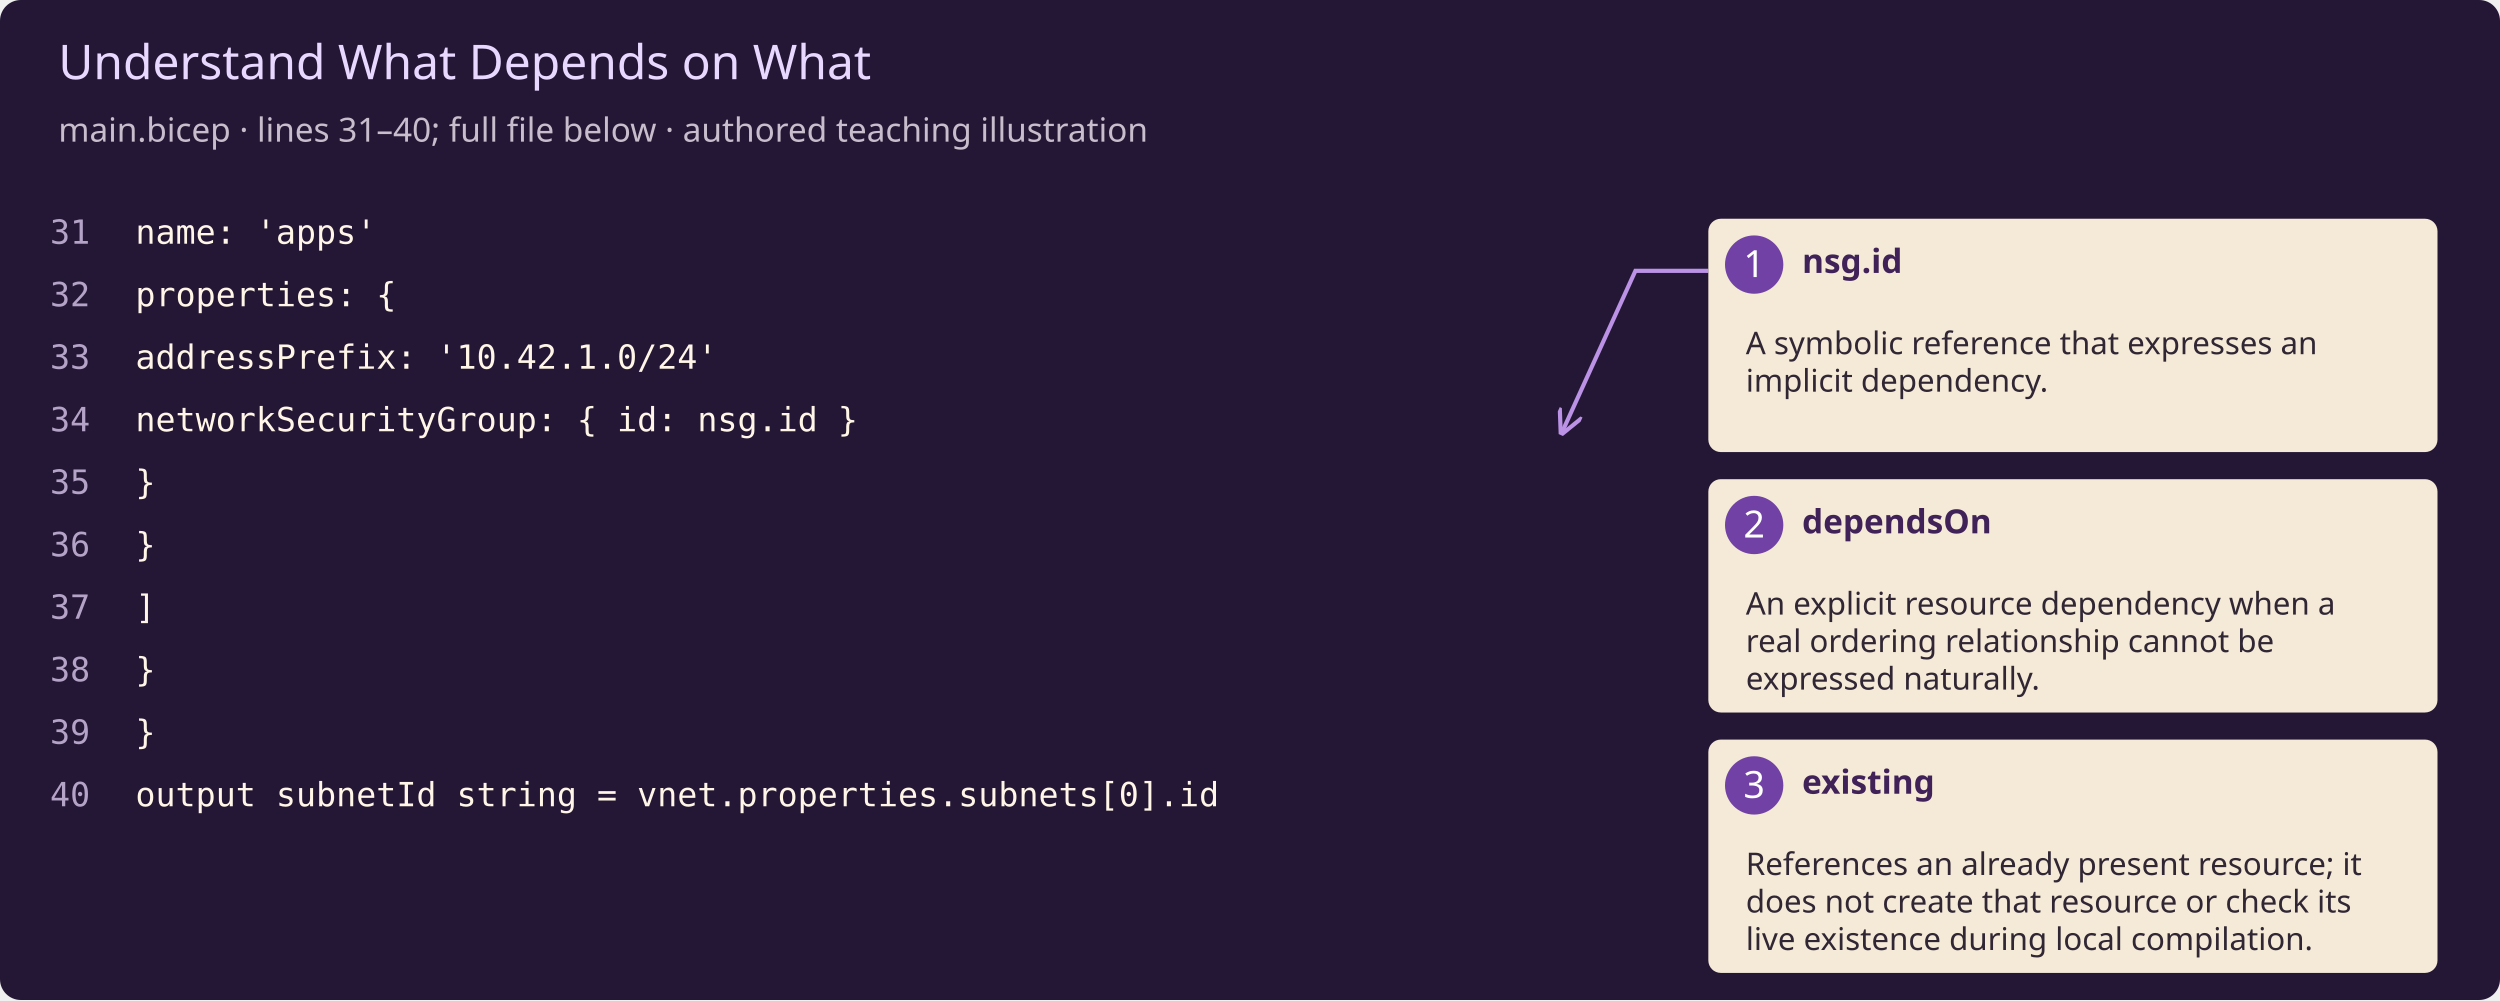
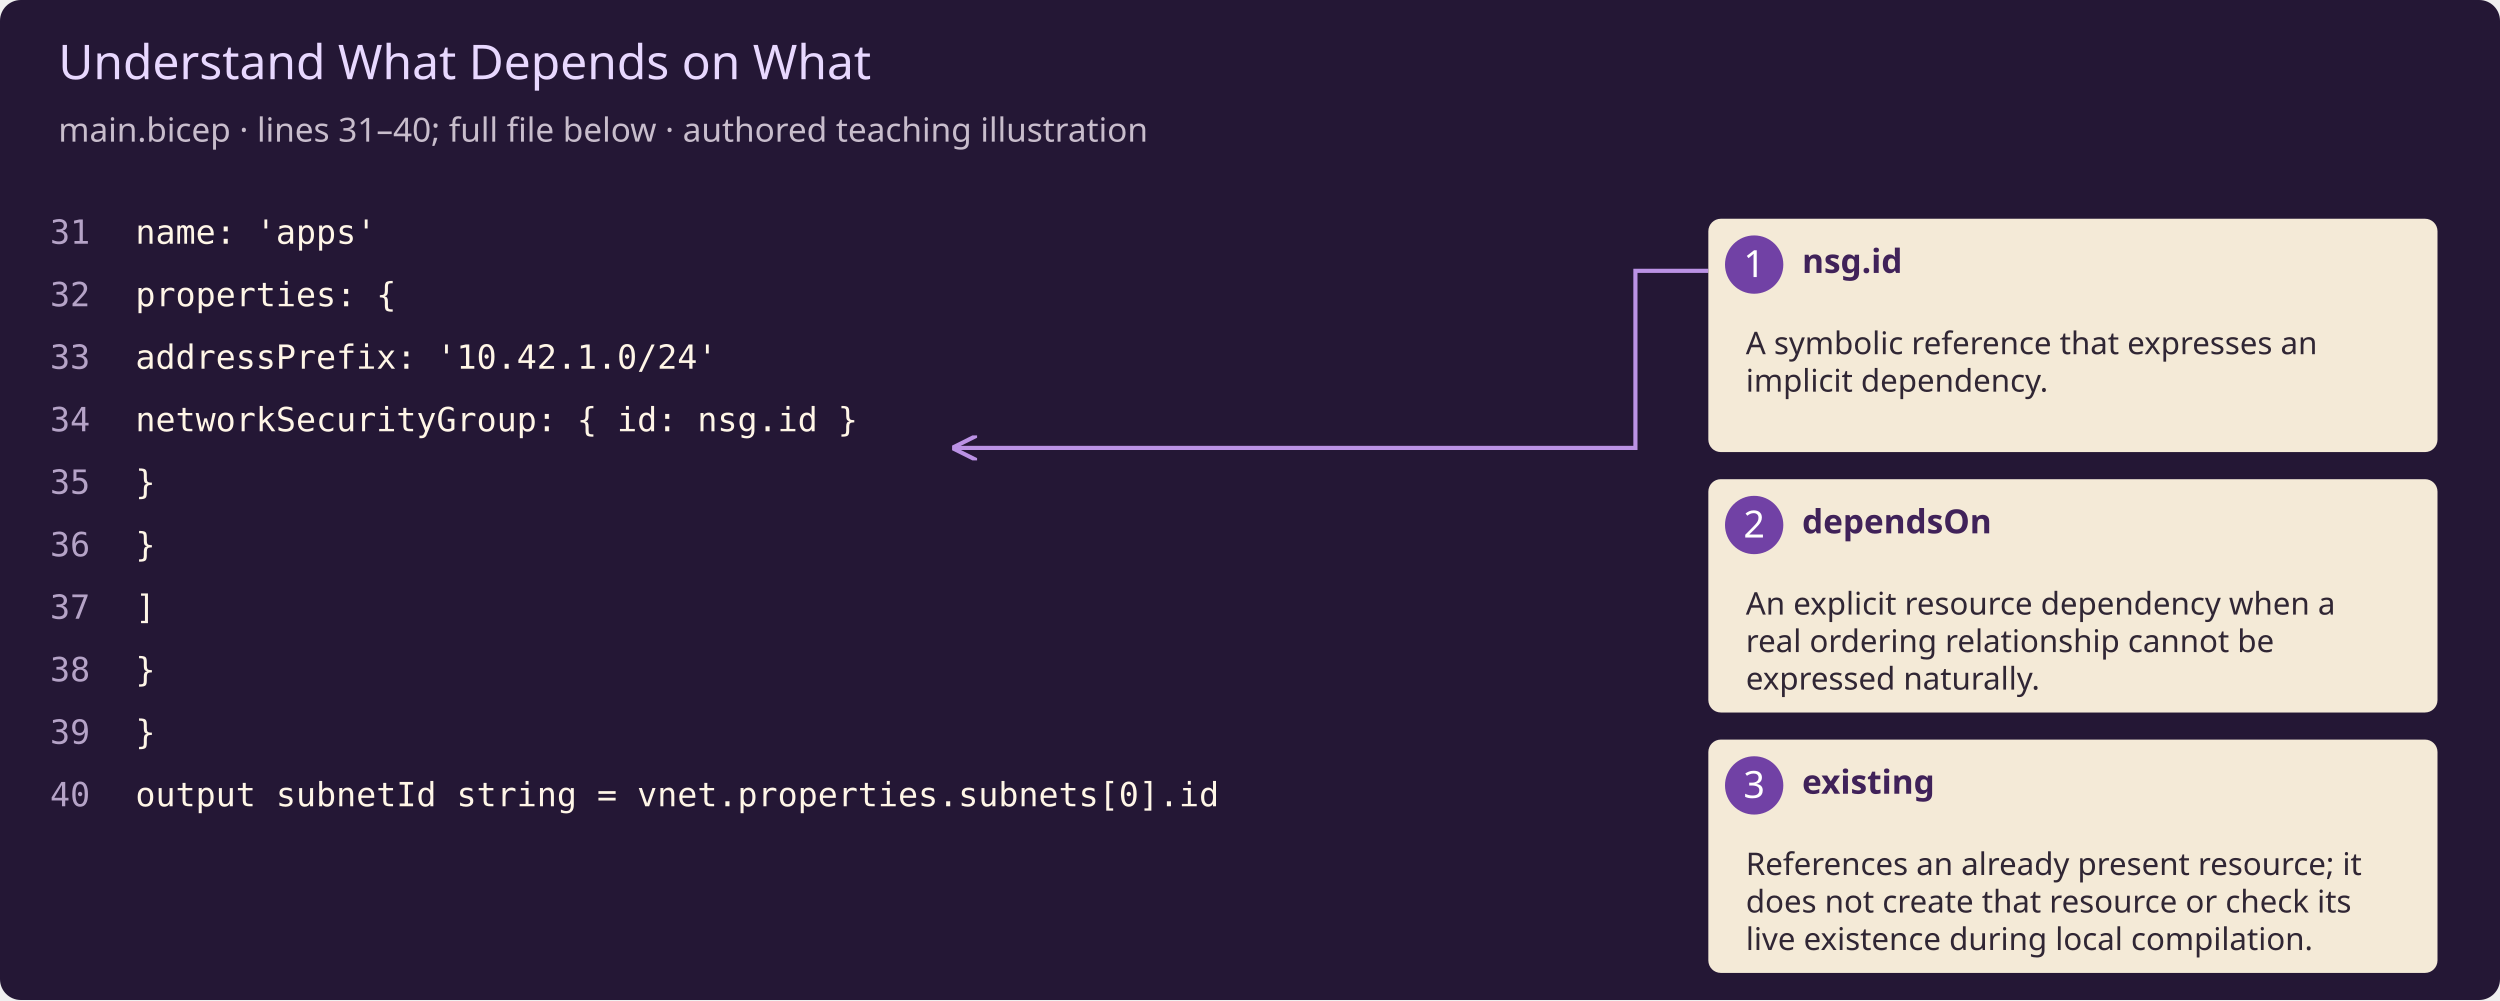
<svg xmlns="http://www.w3.org/2000/svg" width="1200" height="480" viewBox="0 0 1200 480">
  <defs>
    <marker id="arrow" markerWidth="6" markerHeight="6" refX="5" refY="3" orient="auto">
      <path d="M0 0L6 3L0 6" fill="none" stroke="#bb92e5" />
    </marker>
  </defs>
  <rect width="1200" height="480" rx="10" fill="#241735" />
  <text x="28" y="38" fill="#e8d8ff" font-family="sans-serif" font-size="23">Understand What Depends on What</text>
  <text x="28" y="68" fill="#c8bdcc" font-family="sans-serif" font-size="16">main.bicep · lines 31–40; full file below · authored teaching illustration</text>
  <text x="24" y="117" fill="#b5a3c7" font-family="monospace" font-size="16">31</text>
  <text x="65" y="117" fill="#fff6e7" font-family="monospace" font-size="16">        name: 'apps'</text>
  <text x="24" y="147" fill="#b5a3c7" font-family="monospace" font-size="16">32</text>
  <text x="65" y="147" fill="#fff6e7" font-family="monospace" font-size="16">        properties: {</text>
  <text x="24" y="177" fill="#b5a3c7" font-family="monospace" font-size="16">33</text>
  <text x="65" y="177" fill="#fff6e7" font-family="monospace" font-size="16">          addressPrefix: '10.42.1.0/24'</text>
  <text x="24" y="207" fill="#b5a3c7" font-family="monospace" font-size="16">34</text>
  <text x="65" y="207" fill="#fff6e7" font-family="monospace" font-size="16">          networkSecurityGroup: { id: nsg.id }</text>
  <text x="24" y="237" fill="#b5a3c7" font-family="monospace" font-size="16">35</text>
  <text x="65" y="237" fill="#fff6e7" font-family="monospace" font-size="16">        }</text>
  <text x="24" y="267" fill="#b5a3c7" font-family="monospace" font-size="16">36</text>
  <text x="65" y="267" fill="#fff6e7" font-family="monospace" font-size="16">      }</text>
  <text x="24" y="297" fill="#b5a3c7" font-family="monospace" font-size="16">37</text>
  <text x="65" y="297" fill="#fff6e7" font-family="monospace" font-size="16">    ]</text>
  <text x="24" y="327" fill="#b5a3c7" font-family="monospace" font-size="16">38</text>
  <text x="65" y="327" fill="#fff6e7" font-family="monospace" font-size="16">  }</text>
  <text x="24" y="357" fill="#b5a3c7" font-family="monospace" font-size="16">39</text>
  <text x="65" y="357" fill="#fff6e7" font-family="monospace" font-size="16">}</text>
  <text x="24" y="387" fill="#b5a3c7" font-family="monospace" font-size="16">40</text>
  <text x="65" y="387" fill="#fff6e7" font-family="monospace" font-size="16">output subnetId string = vnet.properties.subnets[0].id</text>
-   <path d="M820 130 L785 130 L750 207" stroke="#bb92e5" stroke-width="2" fill="none" marker-end="url(#arrow)" />
+   <path d="M820 130 L785 130 L785 215 L459 215" stroke="#bb92e5" stroke-width="2" fill="none" marker-end="url(#arrow)" />
  <rect x="820" y="105" width="350" height="112" rx="6" fill="#f4ead7" />
  <circle cx="842" cy="127" r="14" fill="#7141a5" />
  <text x="842" y="133" text-anchor="middle" fill="white" font-family="sans-serif" font-size="18">1</text>
  <text x="865" y="131" fill="#402259" font-family="sans-serif" font-size="16" font-weight="bold">nsg.id</text>
  <text x="838" y="170" fill="#302634" font-family="sans-serif" font-size="15">A symbolic reference that expresses an</text>
  <text x="838" y="188" fill="#302634" font-family="sans-serif" font-size="15">implicit dependency.</text>
  <rect x="820" y="230" width="350" height="112" rx="6" fill="#f4ead7" />
  <circle cx="842" cy="252" r="14" fill="#7141a5" />
  <text x="842" y="258" text-anchor="middle" fill="white" font-family="sans-serif" font-size="18">2</text>
  <text x="865" y="256" fill="#402259" font-family="sans-serif" font-size="16" font-weight="bold">dependsOn</text>
  <text x="838" y="295" fill="#302634" font-family="sans-serif" font-size="15">An explicit resource dependency when a</text>
  <text x="838" y="313" fill="#302634" font-family="sans-serif" font-size="15">real ordering relationship cannot be</text>
  <text x="838" y="331" fill="#302634" font-family="sans-serif" font-size="15">expressed naturally.</text>
  <rect x="820" y="355" width="350" height="112" rx="6" fill="#f4ead7" />
  <circle cx="842" cy="377" r="14" fill="#7141a5" />
  <text x="842" y="383" text-anchor="middle" fill="white" font-family="sans-serif" font-size="18">3</text>
  <text x="865" y="381" fill="#402259" font-family="sans-serif" font-size="16" font-weight="bold">existing</text>
  <text x="838" y="420" fill="#302634" font-family="sans-serif" font-size="15">References an already present resource; it</text>
  <text x="838" y="438" fill="#302634" font-family="sans-serif" font-size="15">does not create that resource or check its</text>
  <text x="838" y="456" fill="#302634" font-family="sans-serif" font-size="15">live existence during local compilation.</text>
</svg>
